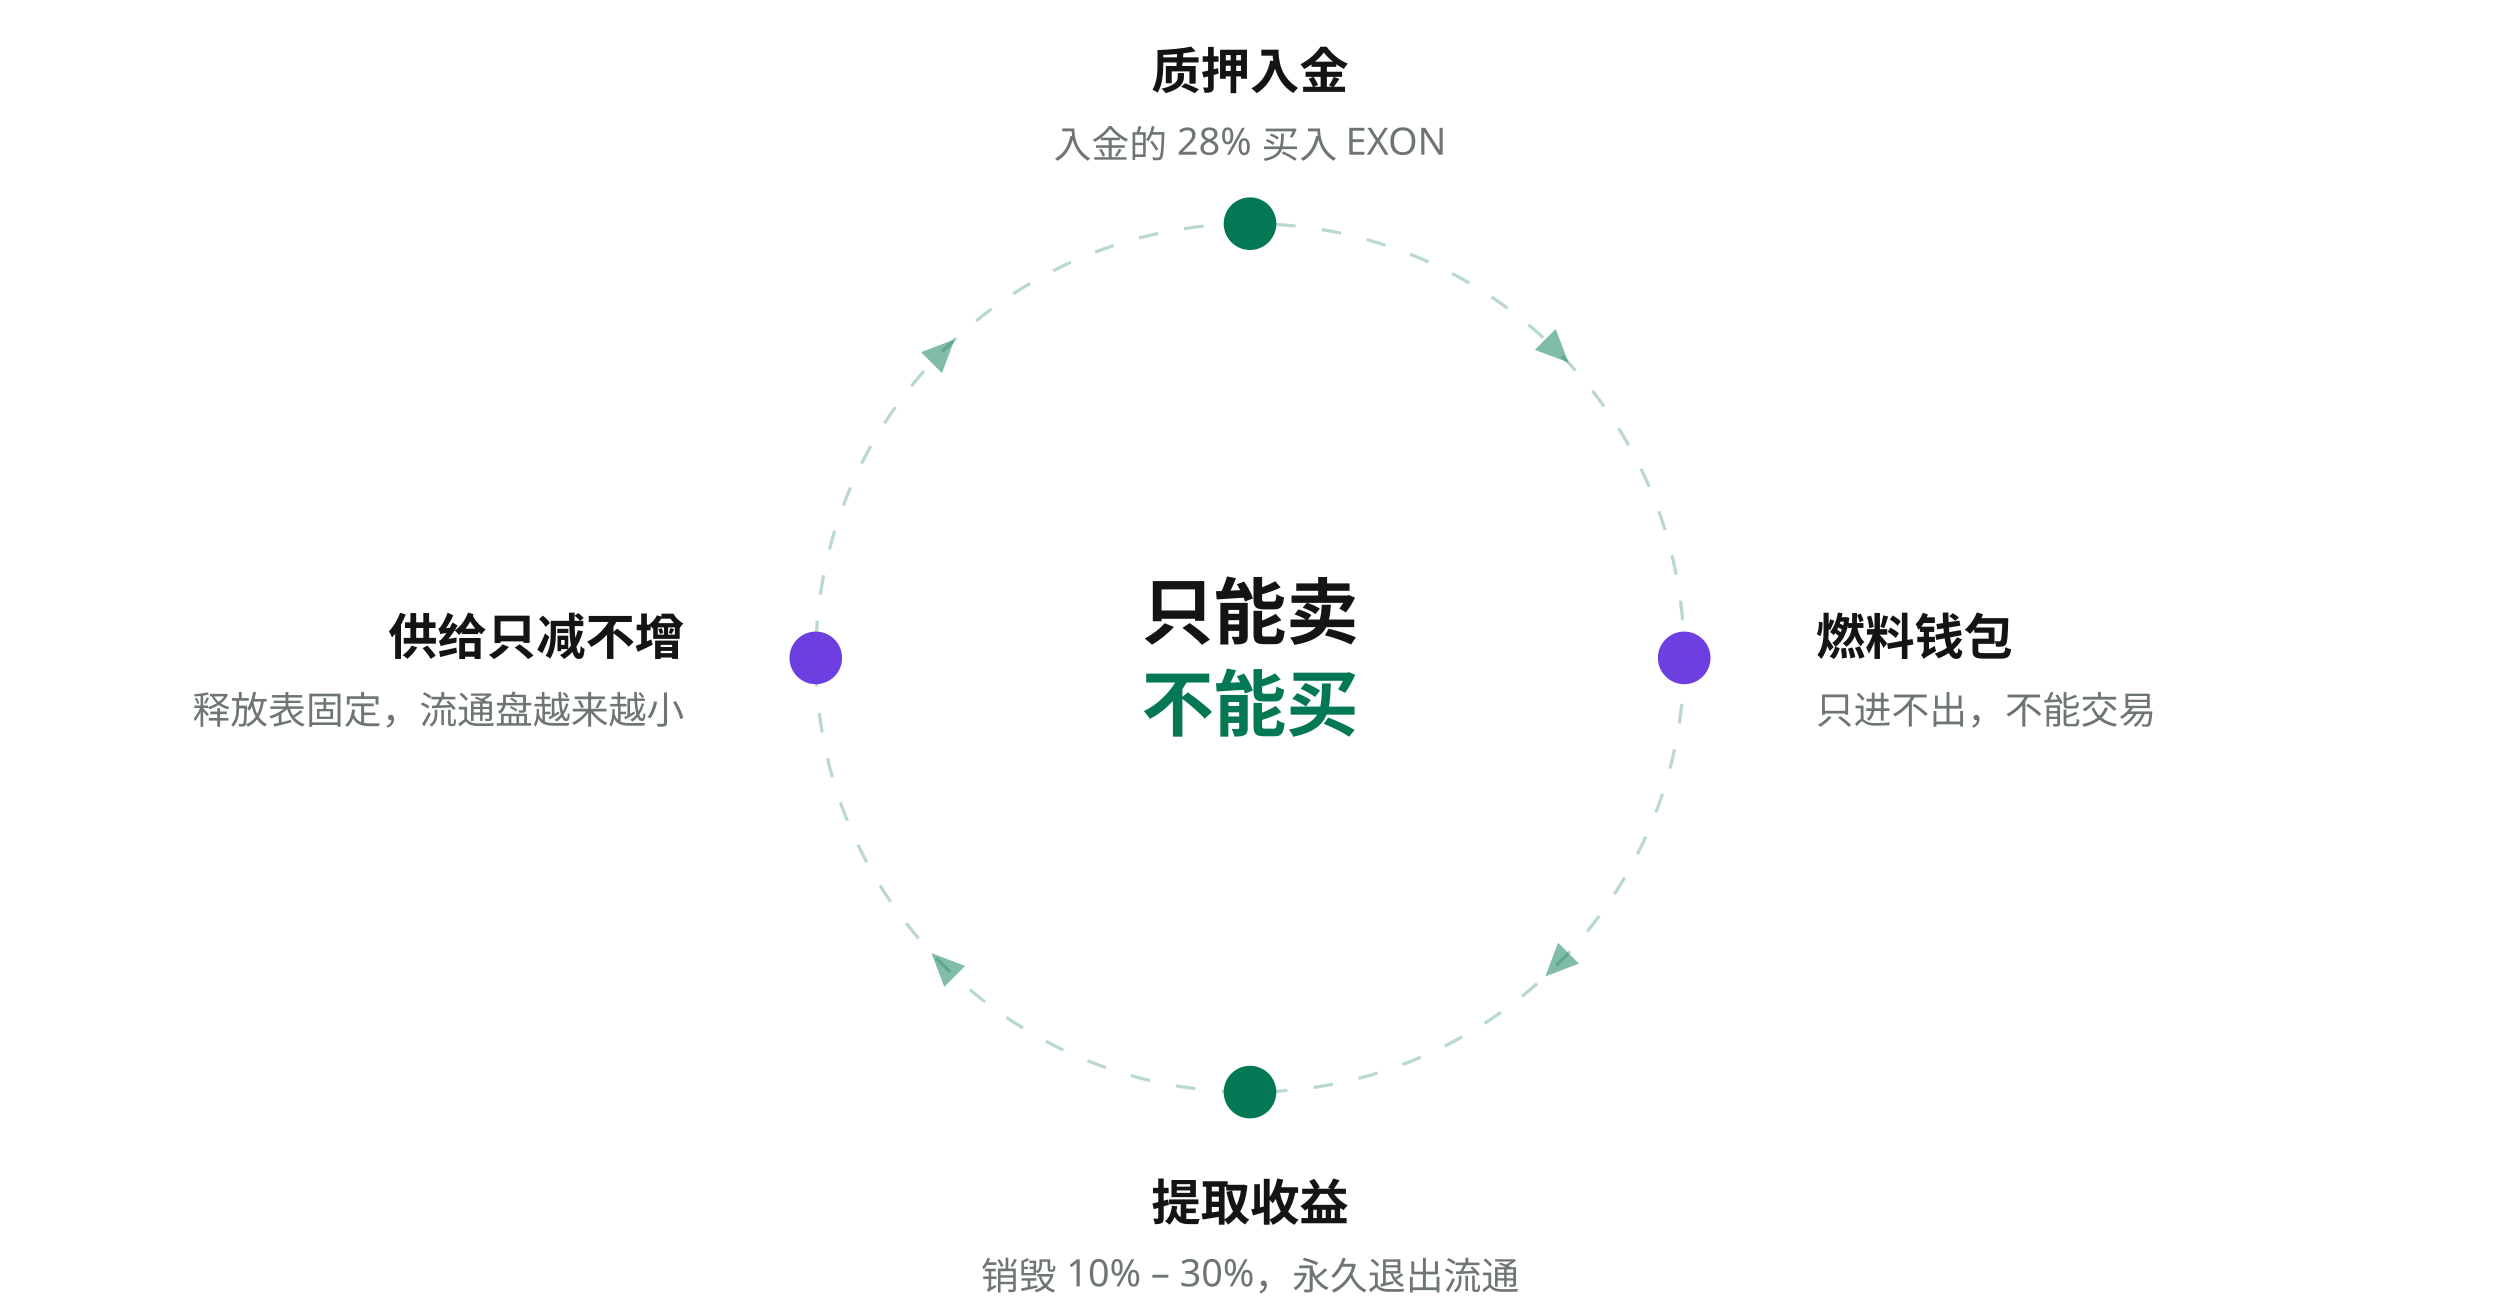
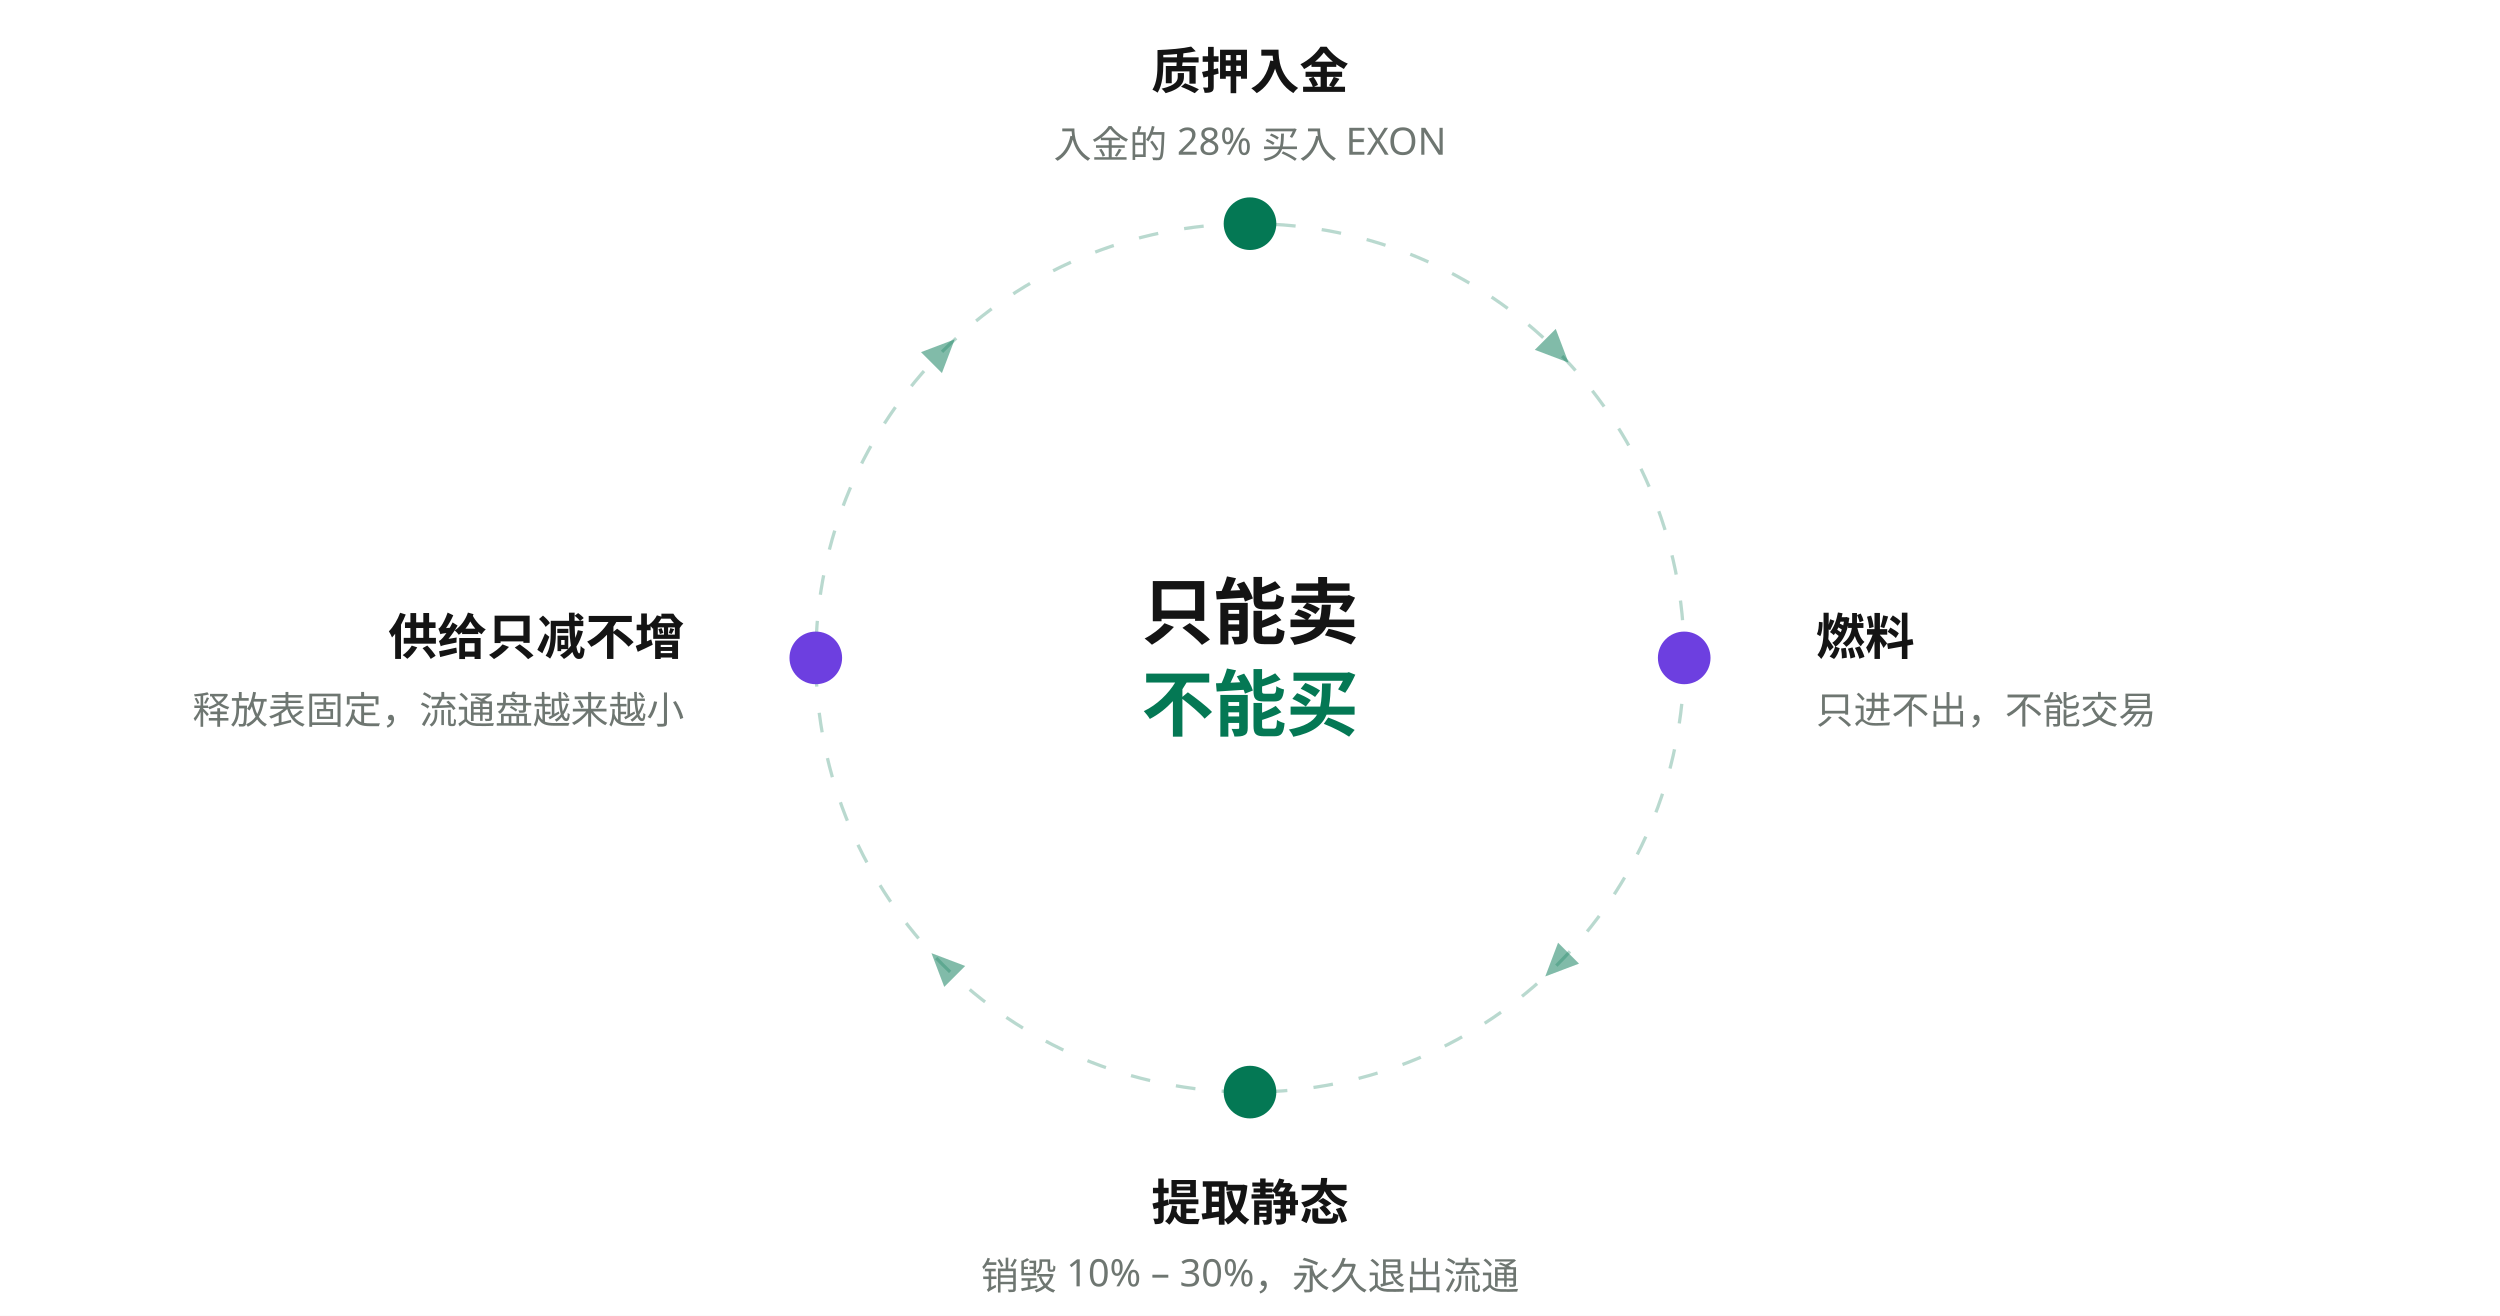
<svg xmlns="http://www.w3.org/2000/svg" viewBox="0 0 760 400" width="760" height="400" style="display:block;background:#FFFFFF">
  <rect width="760" height="400" fill="#FFFFFF" />
  <circle cx="380.0" cy="200" r="132" fill="none" stroke="#047854" stroke-opacity=".28" stroke-dasharray="6 8" />
  <path d="M-5,-4.5 L5,0 L-5,4.5 Z" fill="#047854" fill-opacity=".5" transform="translate(473.3,106.7) rotate(45.0)" />
  <path d="M-5,-4.5 L5,0 L-5,4.5 Z" fill="#047854" fill-opacity=".5" transform="translate(473.3,293.3) rotate(135.0)" />
  <path d="M-5,-4.5 L5,0 L-5,4.5 Z" fill="#047854" fill-opacity=".5" transform="translate(286.7,293.3) rotate(225.0)" />
  <path d="M-5,-4.5 L5,0 L-5,4.5 Z" fill="#047854" fill-opacity=".5" transform="translate(286.7,106.7) rotate(315.0)" />
  <circle cx="380.0" cy="68.0" r="8" fill="#047854" />
  <text x="380.0" y="27.0" font-size="15" fill="#141414" font-family="'PingFang SC','Hiragino Sans GB','Noto Sans SC',sans-serif" text-anchor="middle" font-weight="700" letter-spacing="0">质押入金</text>
  <text x="380.0" y="48.0" font-size="11.5" fill="#6E7671" font-family="'PingFang SC','Hiragino Sans GB','Noto Sans SC',sans-serif" text-anchor="middle" font-weight="400" letter-spacing="0">入金的 28% 买入 EXON</text>
  <circle cx="512.0" cy="200.0" r="8" fill="#6D3FE0" />
-   <text x="552.0" y="199.0" font-size="15" fill="#141414" font-family="'PingFang SC','Hiragino Sans GB','Noto Sans SC',sans-serif" text-anchor="start" font-weight="700" letter-spacing="0">燃料钱包</text>
+   <text x="552.0" y="199.0" font-size="15" fill="#141414" font-family="'PingFang SC','Hiragino Sans GB','Noto Sans SC',sans-serif" text-anchor="start" font-weight="700" letter-spacing="0">燃料</text>
  <text x="552.0" y="220.0" font-size="11.5" fill="#6E7671" font-family="'PingFang SC','Hiragino Sans GB','Noto Sans SC',sans-serif" text-anchor="start" font-weight="400" letter-spacing="0">只进不出，不能交易</text>
  <circle cx="380.0" cy="332.0" r="8" fill="#047854" />
-   <text x="380.0" y="371.0" font-size="15" fill="#141414" font-family="'PingFang SC','Hiragino Sans GB','Noto Sans SC',sans-serif" text-anchor="middle" font-weight="700" letter-spacing="0">提取收益</text>
+   <text x="380.0" y="371.0" font-size="15" fill="#141414" font-family="'PingFang SC','Hiragino Sans GB','Noto Sans SC',sans-serif" text-anchor="middle" font-weight="700" letter-spacing="0">提取静态</text>
  <text x="380.0" y="392.0" font-size="11.5" fill="#6E7671" font-family="'PingFang SC','Hiragino Sans GB','Noto Sans SC',sans-serif" text-anchor="middle" font-weight="400" letter-spacing="0">销毁 10% – 30%，永久退出流通</text>
  <circle cx="248.0" cy="200.0" r="8" fill="#6D3FE0" />
  <text x="208.0" y="199" font-size="15" fill="#141414" font-family="'PingFang SC','Hiragino Sans GB','Noto Sans SC',sans-serif" text-anchor="end" font-weight="700" letter-spacing="0">供给只减不增</text>
  <text x="208.0" y="220" font-size="11.5" fill="#6E7671" font-family="'PingFang SC','Hiragino Sans GB','Noto Sans SC',sans-serif" text-anchor="end" font-weight="400" letter-spacing="0">释放表固定，流通盘越来越小</text>
  <text x="380.0" y="194" font-size="22" fill="#141414" font-family="'PingFang SC','Hiragino Sans GB','Noto Sans SC',sans-serif" text-anchor="middle" font-weight="700" letter-spacing="0">只能卖</text>
  <text x="380.0" y="222" font-size="22" fill="#047854" font-family="'PingFang SC','Hiragino Sans GB','Noto Sans SC',sans-serif" text-anchor="middle" font-weight="700" letter-spacing="0">不能买</text>
</svg>
